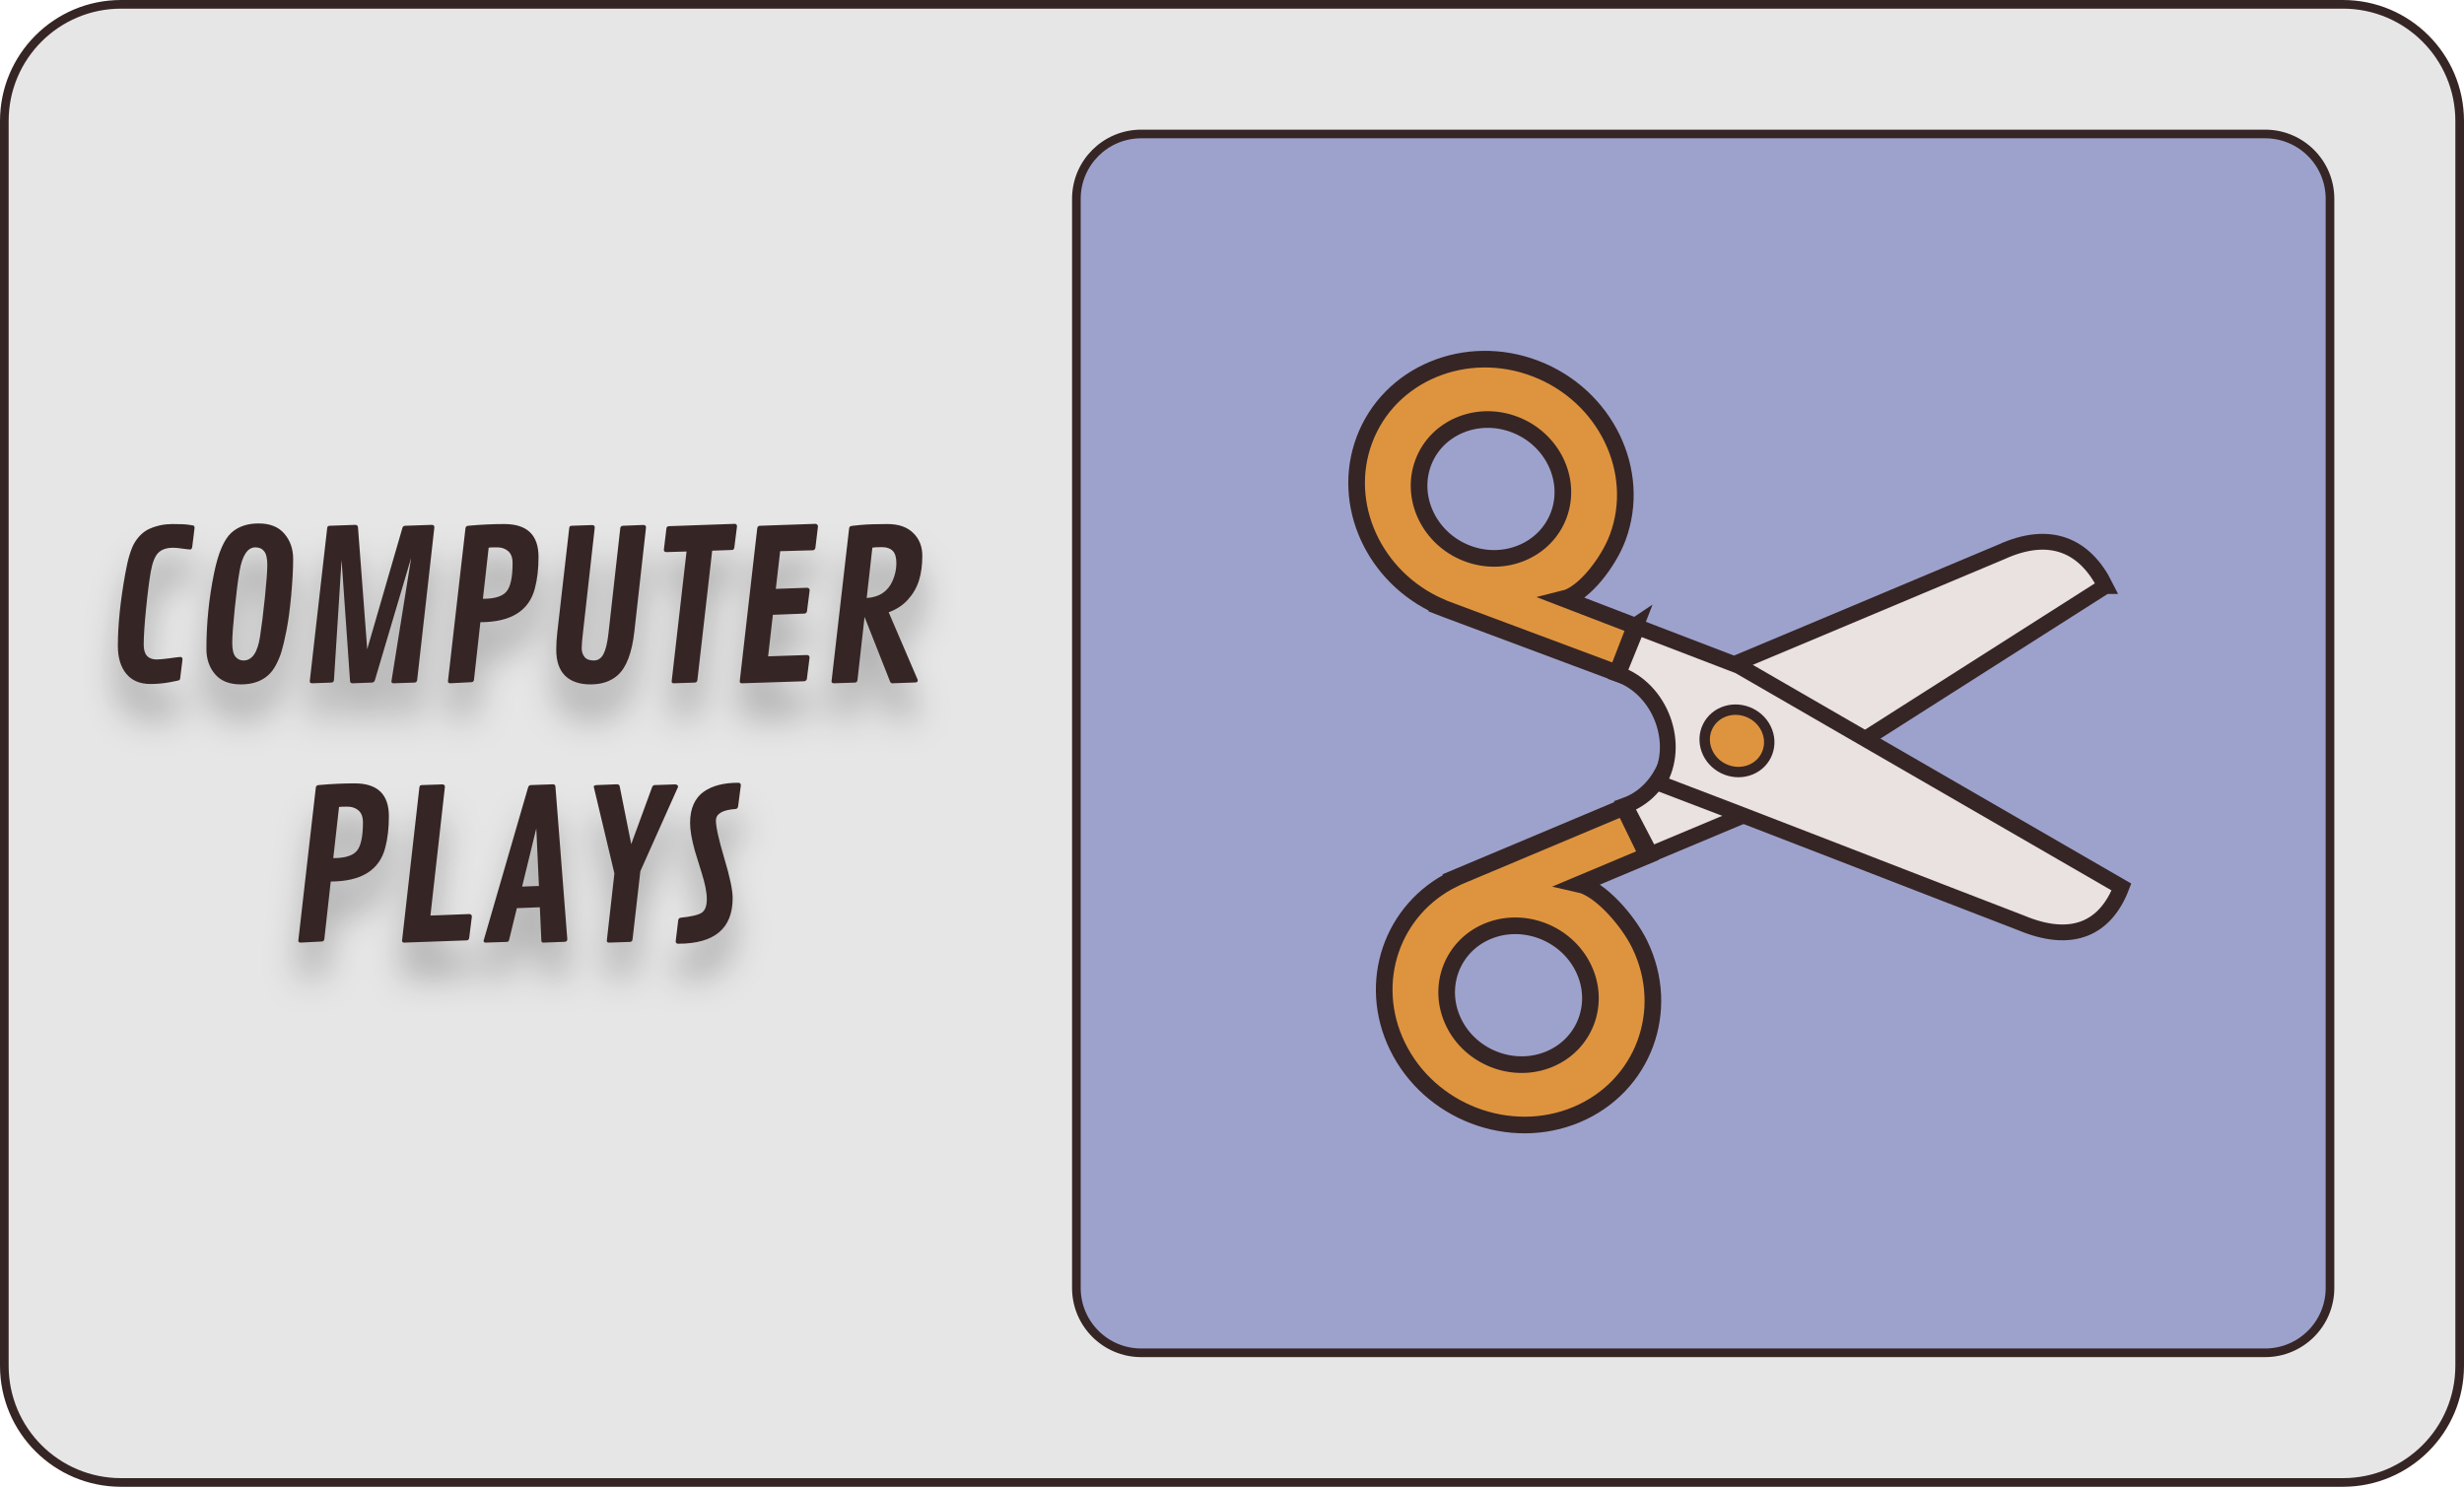
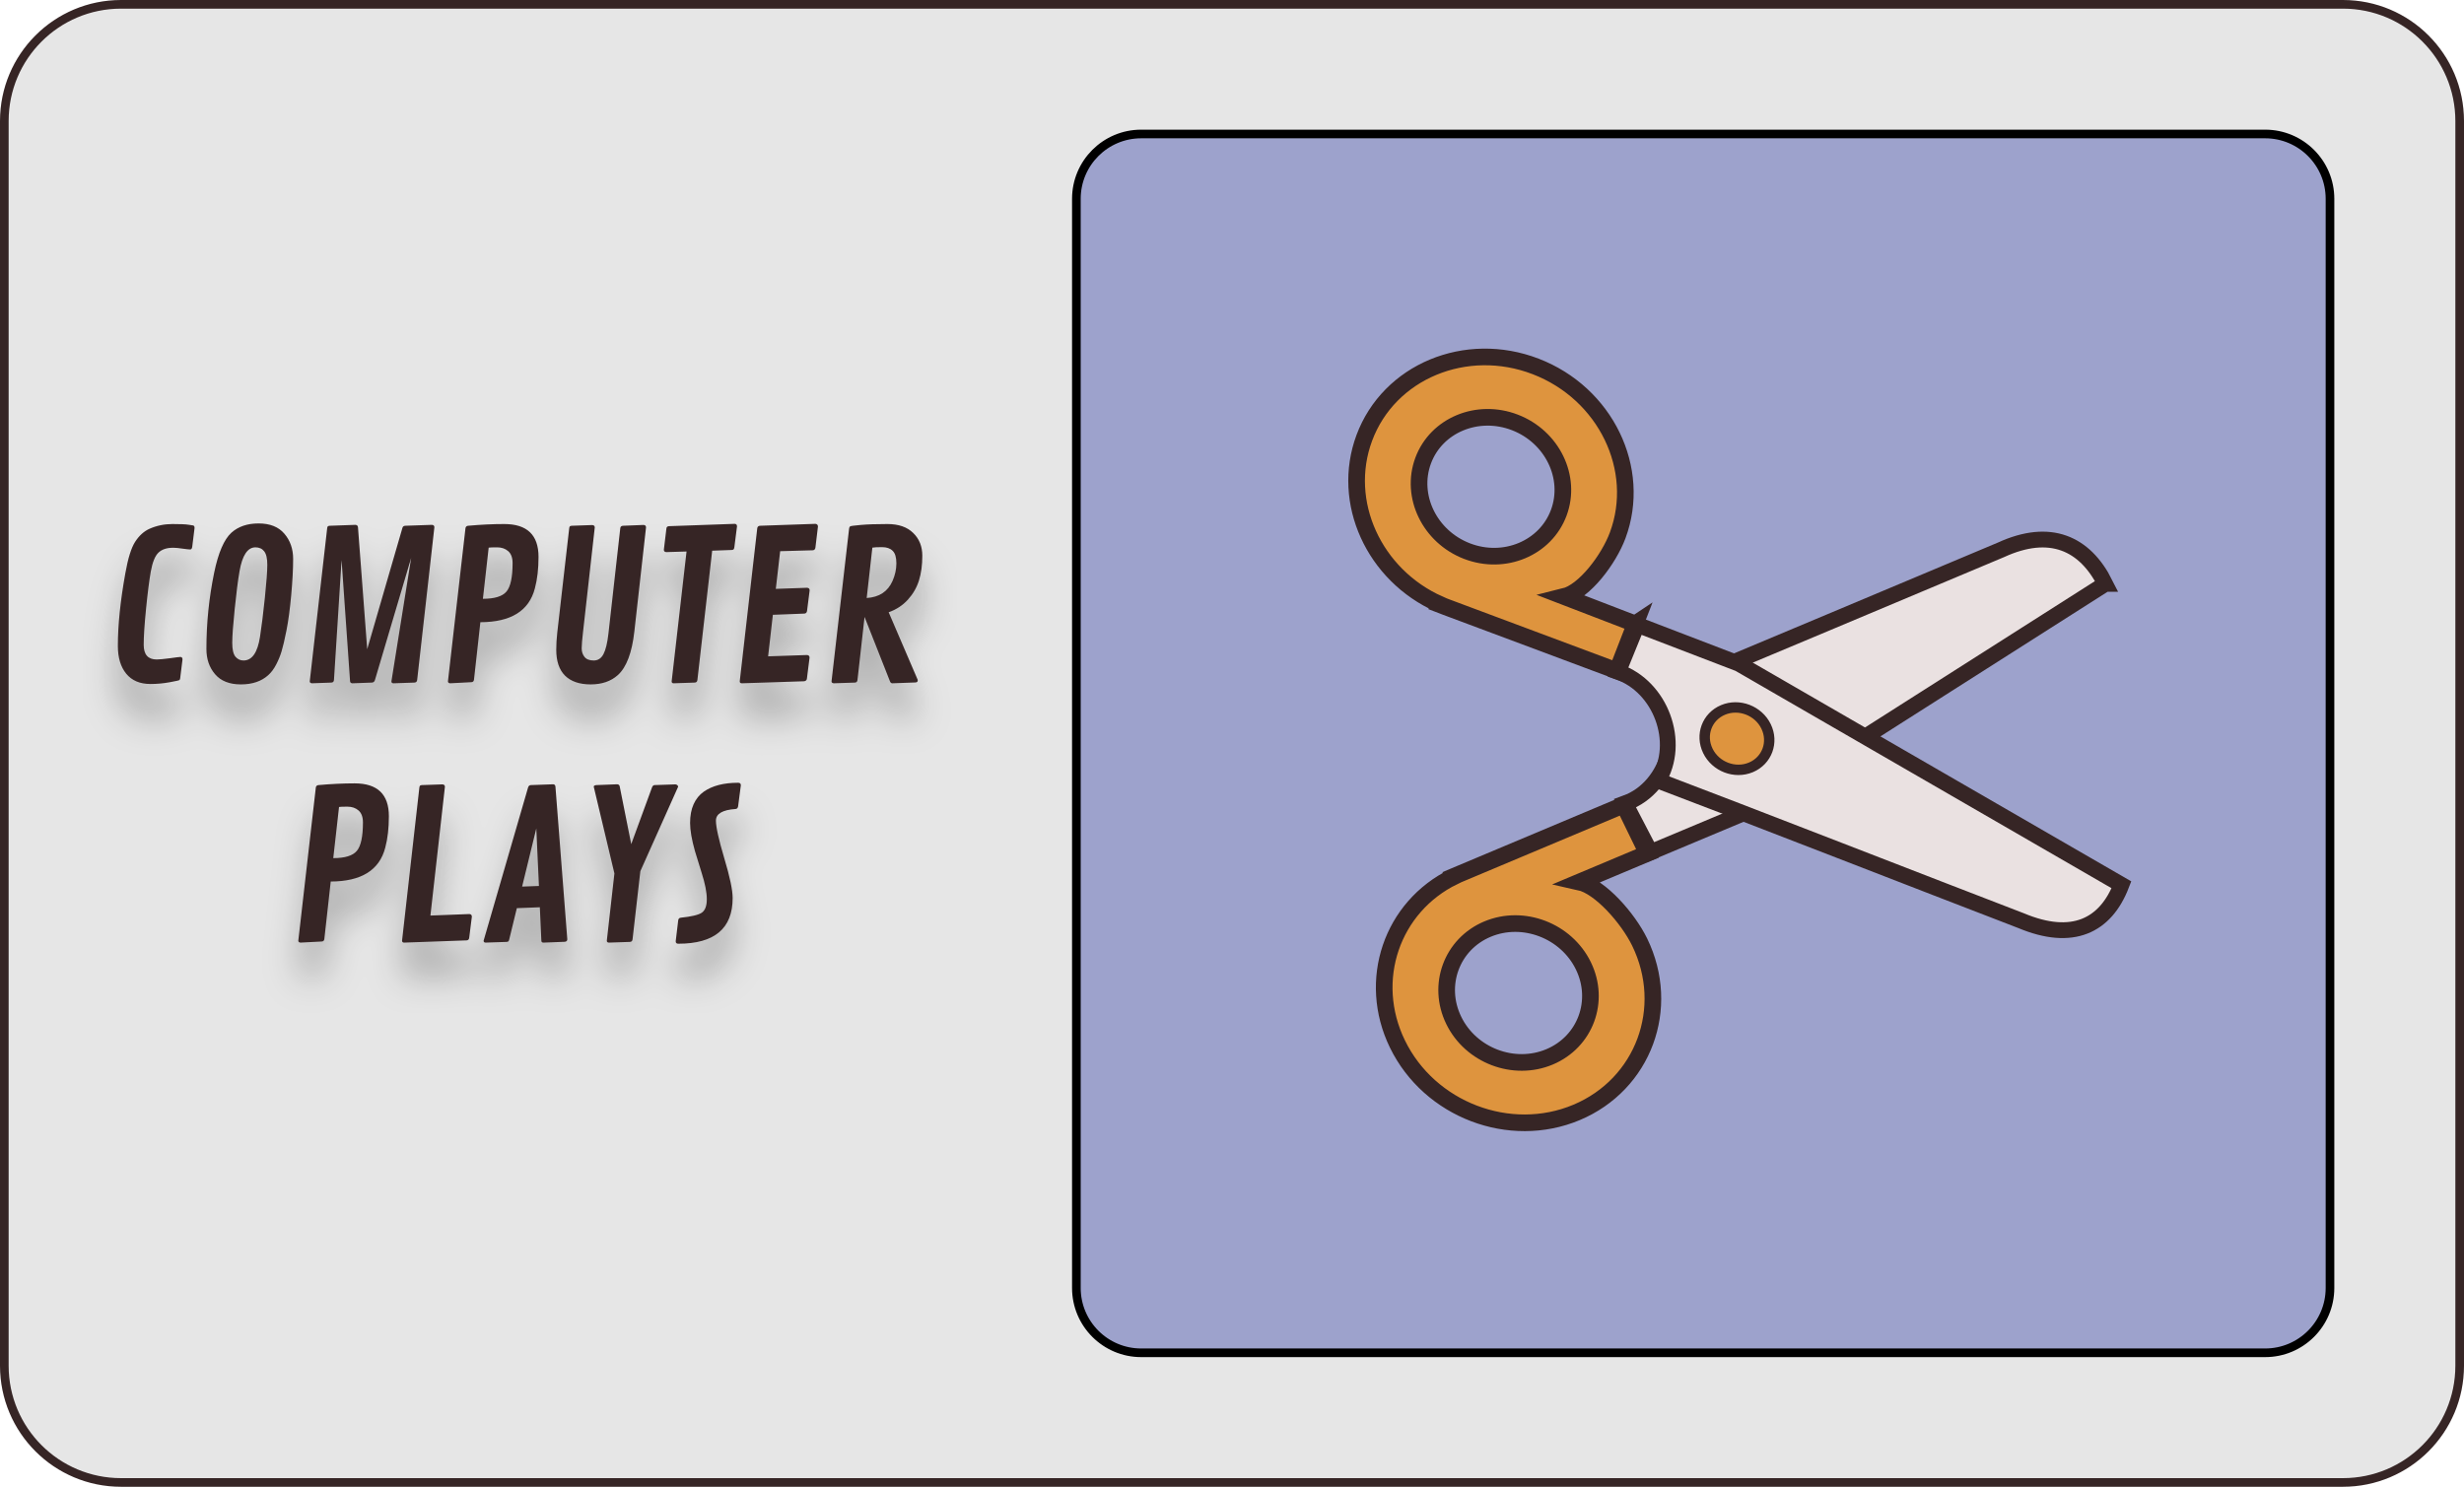
<svg xmlns="http://www.w3.org/2000/svg" width="285" height="172" viewBox="0 0 285 172" fill="none">
  <rect x="0.5" y="0.5" width="284" height="171" rx="13.5" fill="#E6E6E6" stroke="#362525" />
+   <rect x="124.5" y="15.5" width="145" height="141" rx="7.5" fill="#9DA2CC" stroke="black" />
+   <path fill-rule="evenodd" clip-rule="evenodd" d="M243.511 67.545L202.153 93.879L190.907 98.594L187.964 92.941C193.333 91.027 194.793 83.67 192.086 80.11C200.544 76.621 223.014 67.144 231.449 63.607C237.101 61.015 241.146 62.817 243.512 67.545L243.511 67.545Z" fill="#EAE1E1" stroke="#362525" stroke-width="1.827" />
+   <path d="M190.551 98.729L182.688 102.034C185.094 102.568 188.31 106.23 189.656 108.996C193.364 116.616 190.084 125.441 182.36 128.689C174.637 131.936 165.341 128.398 161.634 120.777C158.049 113.41 160.985 104.898 168.162 101.407L168.152 101.386L168.919 101.063L187.821 93.117L190.551 98.729L190.551 98.729ZM183.143 111.734C181.16 107.658 176.176 105.751 172.044 107.488C167.912 109.225 166.161 113.963 168.145 118.039C170.128 122.116 175.103 124 179.233 122.264C183.364 120.527 185.127 115.811 183.143 111.734Z" fill="#DE943E" stroke="#362525" stroke-width="1.925" />
+   <path fill-rule="evenodd" clip-rule="evenodd" d="M245.379 102.36L201.131 76.783L189.371 72.272L187.156 77.718C192.087 79.427 194.481 85.871 191.779 90.305C200.617 93.641 224.947 103.124 233.767 106.507C239.702 108.996 243.542 107.125 245.379 102.36L245.379 102.36Z" fill="#EAE1E1" stroke="#362525" stroke-width="1.827" />
+   <path d="M189.144 72.179L180.921 69.016C183.265 68.44 186.071 64.725 187.108 61.938C189.963 54.259 185.705 45.501 177.627 42.393C169.55 39.286 160.656 42.986 157.801 50.664C155.041 58.087 158.921 66.539 166.48 69.899L166.471 69.921L167.274 70.23L187.036 77.614L189.145 72.178L189.144 72.179ZM180.296 59.318C178.769 63.425 174.002 65.418 169.681 63.756C165.36 62.093 163.083 57.392 164.611 53.284C166.139 49.176 170.899 47.206 175.218 48.867C179.538 50.529 181.824 55.21 180.296 59.318Z" fill="#DE943E" stroke="#362525" stroke-width="1.925" />
+   <path d="M197.54 86.863C196.65 85.029 197.436 82.909 199.296 82.129C201.155 81.35 203.385 82.205 204.275 84.04C205.165 85.874 204.38 87.993 202.52 88.773C200.661 89.552 198.43 88.698 197.54 86.863" fill="#DE943E" />
+   <path d="M197.54 86.863C196.65 85.029 197.436 82.909 199.296 82.129C201.155 81.35 203.385 82.205 204.275 84.04C205.165 85.874 204.38 87.993 202.52 88.773C200.661 89.552 198.43 88.698 197.54 86.863" stroke="#362525" stroke-width="1.203" />
  <g filter="url(#filter0_d)">
    <path d="M20.84 78.473C20.824 78.566 20.797 78.633 20.758 78.672C20.719 78.711 20.336 78.797 19.609 78.93C18.883 79.062 18.148 79.129 17.406 79.129C16.188 79.129 15.254 78.734 14.605 77.945C13.957 77.156 13.633 76.082 13.633 74.723C13.633 72.309 13.922 69.504 14.5 66.309C14.805 64.59 15.18 63.383 15.625 62.688C16.094 61.961 16.656 61.453 17.312 61.164C18.133 60.805 19.008 60.625 19.938 60.625C20.875 60.625 21.5 60.652 21.812 60.707C22.133 60.754 22.312 60.781 22.352 60.789C22.453 60.82 22.504 60.918 22.504 61.082L22.234 63.262C22.203 63.465 22.125 63.566 22 63.566C21.875 63.566 21.586 63.535 21.133 63.473C20.68 63.402 20.312 63.367 20.031 63.367C19.281 63.367 18.711 63.559 18.32 63.941C17.93 64.316 17.637 65.043 17.441 66.121C17.254 67.191 17.07 68.633 16.891 70.445C16.711 72.25 16.621 73.633 16.621 74.594C16.621 75.727 17.121 76.293 18.121 76.293C18.41 76.293 18.914 76.246 19.633 76.152C20.352 76.051 20.762 76 20.863 76C21.027 76 21.109 76.098 21.109 76.293L20.84 78.473ZM27.859 79.176C26.547 79.176 25.555 78.785 24.883 78.004C24.211 77.223 23.875 76.246 23.875 75.074C23.875 72.09 24.176 69.141 24.777 66.227C25.254 63.938 25.914 62.406 26.758 61.633C27.555 60.914 28.605 60.555 29.91 60.555C31.223 60.555 32.215 60.949 32.887 61.738C33.566 62.527 33.906 63.5 33.906 64.656C33.906 65.805 33.832 67.199 33.684 68.84C33.535 70.473 33.352 71.84 33.133 72.941C32.914 74.035 32.727 74.836 32.57 75.344C32.422 75.844 32.215 76.352 31.949 76.867C31.684 77.383 31.375 77.797 31.023 78.109C30.234 78.82 29.18 79.176 27.859 79.176ZM28.164 76.41C29.156 76.41 29.793 75.496 30.074 73.668C30.262 72.457 30.449 70.949 30.637 69.144C30.824 67.34 30.918 66.07 30.918 65.336C30.918 64.602 30.797 64.082 30.555 63.777C30.32 63.473 29.984 63.32 29.547 63.32C28.641 63.32 28.027 64.238 27.707 66.074C27.52 67.152 27.332 68.617 27.145 70.469C26.957 72.312 26.863 73.613 26.863 74.371C26.863 75.129 26.984 75.66 27.227 75.965C27.477 76.262 27.789 76.41 28.164 76.41ZM40.492 78.824L39.508 64.797L38.629 78.66C38.613 78.856 38.512 78.957 38.324 78.965L36.086 79.047C35.914 79.031 35.828 78.957 35.828 78.824L37.844 61.094C37.859 61 37.883 60.934 37.914 60.895C37.953 60.855 38.031 60.832 38.148 60.824L41.102 60.719C41.289 60.727 41.391 60.82 41.406 61L42.473 75.109L46.539 61.094C46.578 60.922 46.688 60.832 46.867 60.824L49.949 60.719C50.145 60.727 50.242 60.82 50.242 61L48.25 78.672C48.227 78.859 48.121 78.957 47.934 78.965L45.52 79.047C45.355 79.047 45.273 78.973 45.273 78.824L47.559 64.539L43.363 78.684C43.301 78.863 43.188 78.957 43.023 78.965L40.75 79.047C40.594 79.031 40.508 78.957 40.492 78.824ZM61.867 68.066C61.195 70.668 59.094 71.973 55.562 71.981L54.824 78.625C54.801 78.812 54.703 78.91 54.531 78.918L52.07 79.047C51.898 79.031 51.812 78.957 51.812 78.824L53.84 61.094C53.871 60.93 53.973 60.84 54.145 60.824C55.605 60.691 57 60.625 58.328 60.625C60.969 60.625 62.289 61.891 62.289 64.422C62.289 65.805 62.148 67.019 61.867 68.066ZM56.523 63.355L55.855 69.273C57.207 69.273 58.117 68.992 58.586 68.43C59.055 67.867 59.289 66.773 59.289 65.148C59.289 64.523 59.121 64.062 58.785 63.766C58.449 63.469 58.02 63.32 57.496 63.32C56.973 63.32 56.648 63.332 56.523 63.355ZM68.793 61.023L67.445 73.035C67.336 73.957 67.281 74.613 67.281 75.004C67.281 75.394 67.391 75.727 67.609 76C67.828 76.273 68.184 76.41 68.676 76.41C69.168 76.41 69.543 76.164 69.801 75.672C70.059 75.18 70.25 74.391 70.375 73.305L71.746 61.094C71.769 60.922 71.875 60.832 72.062 60.824L74.43 60.73C74.625 60.738 74.723 60.832 74.723 61.012L73.375 73.035C73.102 75.496 72.469 77.18 71.477 78.086C70.672 78.812 69.621 79.176 68.324 79.176C67.035 79.176 66.047 78.84 65.359 78.168C64.68 77.488 64.34 76.488 64.34 75.168C64.34 74.535 64.379 73.875 64.457 73.188L65.84 61.094C65.856 60.992 65.879 60.926 65.91 60.895C65.949 60.855 66.023 60.832 66.133 60.824L68.5 60.742C68.695 60.75 68.793 60.844 68.793 61.023ZM77.383 60.871L84.977 60.602C85.156 60.609 85.246 60.707 85.246 60.895L84.941 63.297C84.926 63.414 84.898 63.496 84.859 63.543C84.828 63.59 84.758 63.617 84.648 63.625L82.375 63.707L80.664 78.672C80.641 78.859 80.539 78.957 80.359 78.965L77.922 79.047C77.766 79.047 77.688 78.973 77.688 78.824L79.41 63.801L77.078 63.871C76.883 63.863 76.785 63.773 76.785 63.602L77.078 61.164C77.086 60.977 77.188 60.879 77.383 60.871ZM93.039 70.984L89.394 71.125L88.844 75.93L93.332 75.777C93.535 75.785 93.637 75.887 93.637 76.082L93.332 78.508C93.316 78.672 93.215 78.773 93.027 78.812L85.82 79.047C85.648 79.047 85.562 78.973 85.562 78.824L87.59 61.094C87.621 60.93 87.723 60.84 87.894 60.824L94.316 60.602C94.512 60.625 94.609 60.73 94.609 60.918L94.316 63.344C94.293 63.539 94.191 63.645 94.012 63.66L90.238 63.766L89.734 68.125L93.344 67.996C93.547 68.004 93.648 68.106 93.648 68.301L93.344 70.691C93.312 70.871 93.211 70.969 93.039 70.984ZM106.152 78.719C106.152 78.875 106.047 78.953 105.836 78.953L103.199 79.047C103.082 79.039 102.996 78.965 102.941 78.824L100 71.371L99.18 78.672C99.156 78.859 99.059 78.957 98.887 78.965L96.438 79.047C96.266 79.031 96.18 78.957 96.18 78.824L98.207 61.188C98.223 61.047 98.258 60.953 98.312 60.906C98.367 60.852 98.781 60.793 99.555 60.73C100.328 60.66 101.359 60.625 102.648 60.625C103.938 60.625 104.93 60.969 105.625 61.656C106.328 62.336 106.68 63.215 106.68 64.293C106.68 65.371 106.551 66.324 106.293 67.152C106.035 67.973 105.609 68.711 105.016 69.367C104.422 70.023 103.68 70.512 102.789 70.832L106.117 78.578C106.141 78.625 106.152 78.672 106.152 78.719ZM100.902 63.355L100.246 69.18C101.691 69.094 102.688 68.438 103.234 67.211C103.531 66.539 103.68 65.859 103.68 65.172C103.68 64.477 103.535 63.992 103.246 63.719C102.965 63.438 102.555 63.297 102.016 63.297C101.477 63.297 101.105 63.316 100.902 63.355ZM44.559 98.066C43.887 100.668 41.785 101.973 38.254 101.98L37.516 108.625C37.492 108.812 37.395 108.91 37.223 108.918L34.762 109.047C34.59 109.031 34.504 108.957 34.504 108.824L36.531 91.094C36.562 90.93 36.664 90.84 36.836 90.824C38.297 90.691 39.691 90.625 41.02 90.625C43.66 90.625 44.98 91.891 44.98 94.422C44.98 95.805 44.84 97.019 44.559 98.066ZM39.215 93.356L38.547 99.273C39.898 99.273 40.809 98.992 41.277 98.43C41.746 97.867 41.98 96.773 41.98 95.148C41.98 94.523 41.812 94.062 41.477 93.766C41.141 93.469 40.711 93.32 40.188 93.32C39.664 93.32 39.34 93.332 39.215 93.356ZM51.461 91.023L49.785 105.918L54.273 105.742C54.477 105.75 54.578 105.852 54.578 106.047L54.273 108.473C54.25 108.676 54.148 108.781 53.969 108.789L46.75 109.047C46.586 109.047 46.504 108.973 46.504 108.824L48.508 91.094C48.523 91 48.547 90.934 48.578 90.894C48.617 90.856 48.691 90.832 48.801 90.824L51.156 90.742C51.359 90.75 51.461 90.844 51.461 91.023ZM64.246 91.012L65.617 108.66C65.617 108.84 65.516 108.938 65.312 108.953L62.863 109.047C62.699 109.047 62.617 108.973 62.617 108.824L62.441 104.957L59.781 105.062L58.902 108.672C58.879 108.781 58.848 108.855 58.809 108.895C58.77 108.934 58.699 108.957 58.598 108.965L56.172 109.047C56.016 109.047 55.938 108.973 55.938 108.824L61.082 91.094C61.137 90.922 61.242 90.832 61.398 90.824L63.977 90.731C64.141 90.738 64.231 90.832 64.246 91.012ZM62.031 95.84L60.391 102.566L62.336 102.496L62.031 95.84ZM71.676 90.965L73.012 97.656L75.414 91.094C75.477 90.922 75.574 90.832 75.707 90.824L78.121 90.742C78.215 90.75 78.289 90.781 78.344 90.836C78.406 90.891 78.438 90.949 78.438 91.012L74.066 100.785L73.164 108.672C73.141 108.859 73.039 108.957 72.859 108.965L70.445 109.047C70.273 109.047 70.188 108.973 70.188 108.824L71.066 101.043L68.676 91.012C68.676 90.902 68.781 90.84 68.992 90.824L71.371 90.731C71.543 90.738 71.644 90.816 71.676 90.965ZM78.449 109.176C78.254 109.176 78.156 109.082 78.156 108.895L78.449 106.445C78.481 106.273 78.582 106.18 78.754 106.164C79.973 106.039 80.777 105.848 81.168 105.59C81.559 105.324 81.754 104.801 81.754 104.02C81.754 103.238 81.555 102.223 81.156 100.973C80.758 99.715 80.5 98.879 80.383 98.465C80.008 97.137 79.82 96.051 79.82 95.207C79.82 94.356 79.957 93.629 80.231 93.027C80.504 92.426 80.894 91.945 81.402 91.586C82.387 90.898 83.711 90.555 85.375 90.555C85.586 90.555 85.691 90.652 85.691 90.848L85.375 93.273C85.344 93.469 85.246 93.574 85.082 93.59C83.566 93.691 82.809 94.141 82.809 94.938C82.809 95.672 83.129 97.117 83.769 99.273C84.418 101.422 84.742 102.961 84.742 103.891C84.742 107.414 82.644 109.176 78.449 109.176Z" fill="#362525" />
  </g>
-   <rect x="124.5" y="15.5" width="145" height="141" rx="7.5" fill="#9DA2CC" stroke="#362525" />
-   <path fill-rule="evenodd" clip-rule="evenodd" d="M243.511 67.801L202.153 94.135L190.907 98.85L187.964 93.197C193.333 91.283 194.793 83.926 192.086 80.365C200.544 76.877 223.014 67.399 231.449 63.863C237.101 61.271 241.146 63.073 243.512 67.801L243.511 67.801Z" fill="#EAE1E1" stroke="#362525" stroke-width="1.827" />
-   <path d="M190.551 98.985L182.688 102.29C185.094 102.824 188.31 106.485 189.656 109.252C193.364 116.872 190.084 125.697 182.36 128.945C174.637 132.191 165.341 128.653 161.634 121.033C158.049 113.666 160.985 105.154 168.162 101.663L168.152 101.642L168.919 101.319L187.821 93.373L190.551 98.985L190.551 98.985ZM183.143 111.99C181.16 107.913 176.176 106.007 172.044 107.744C167.912 109.481 166.161 114.219 168.145 118.295C170.128 122.372 175.103 124.256 179.233 122.52C183.364 120.783 185.127 116.067 183.143 111.99Z" fill="#DE943E" stroke="#362525" stroke-width="1.925" />
-   <path fill-rule="evenodd" clip-rule="evenodd" d="M245.379 102.615L201.131 77.039L189.371 72.528L187.156 77.974C192.087 79.683 194.481 86.127 191.779 90.561C200.617 93.897 224.947 103.379 233.767 106.763C239.702 109.252 243.542 107.381 245.379 102.615L245.379 102.615Z" fill="#EAE1E1" stroke="#362525" stroke-width="1.827" />
-   <path d="M189.144 72.435L180.921 69.272C183.265 68.696 186.071 64.981 187.108 62.193C189.963 54.515 185.705 45.757 177.627 42.649C169.55 39.542 160.656 43.241 157.801 50.919C155.041 58.343 158.921 66.795 166.48 70.155L166.471 70.177L167.274 70.486L187.036 77.87L189.145 72.434L189.144 72.435ZM180.296 59.573C178.769 63.681 174.002 65.674 169.681 64.012C165.36 62.349 163.083 57.647 164.611 53.54C166.139 49.432 170.899 47.462 175.218 49.123C179.538 50.785 181.824 55.466 180.296 59.573Z" fill="#DE943E" stroke="#362525" stroke-width="1.925" />
-   <path d="M197.54 87.119C196.65 85.284 197.436 83.165 199.296 82.385C201.155 81.606 203.385 82.461 204.275 84.295C205.165 86.13 204.38 88.249 202.52 89.029C200.661 89.808 198.43 88.953 197.54 87.119" fill="#DE943E" />
-   <path d="M197.54 87.119C196.65 85.284 197.436 83.165 199.296 82.385C201.155 81.606 203.385 82.461 204.275 84.295C205.165 86.13 204.38 88.249 202.52 89.029C200.661 89.808 198.43 88.953 197.54 87.119" stroke="#362525" stroke-width="1.203" />
  <defs>
    <filter id="filter0_d" x="9.633" y="60.555" width="101.047" height="56.621" filterUnits="userSpaceOnUse" color-interpolation-filters="sRGB">
      <feFlood flood-opacity="0" result="BackgroundImageFix" />
      <feColorMatrix in="SourceAlpha" type="matrix" values="0 0 0 0 0 0 0 0 0 0 0 0 0 0 0 0 0 0 127 0" />
      <feOffset dy="4" />
      <feGaussianBlur stdDeviation="2" />
      <feColorMatrix type="matrix" values="0 0 0 0 0 0 0 0 0 0 0 0 0 0 0 0 0 0 0.25 0" />
      <feBlend mode="normal" in2="BackgroundImageFix" result="effect1_dropShadow" />
      <feBlend mode="normal" in="SourceGraphic" in2="effect1_dropShadow" result="shape" />
    </filter>
  </defs>
</svg>
